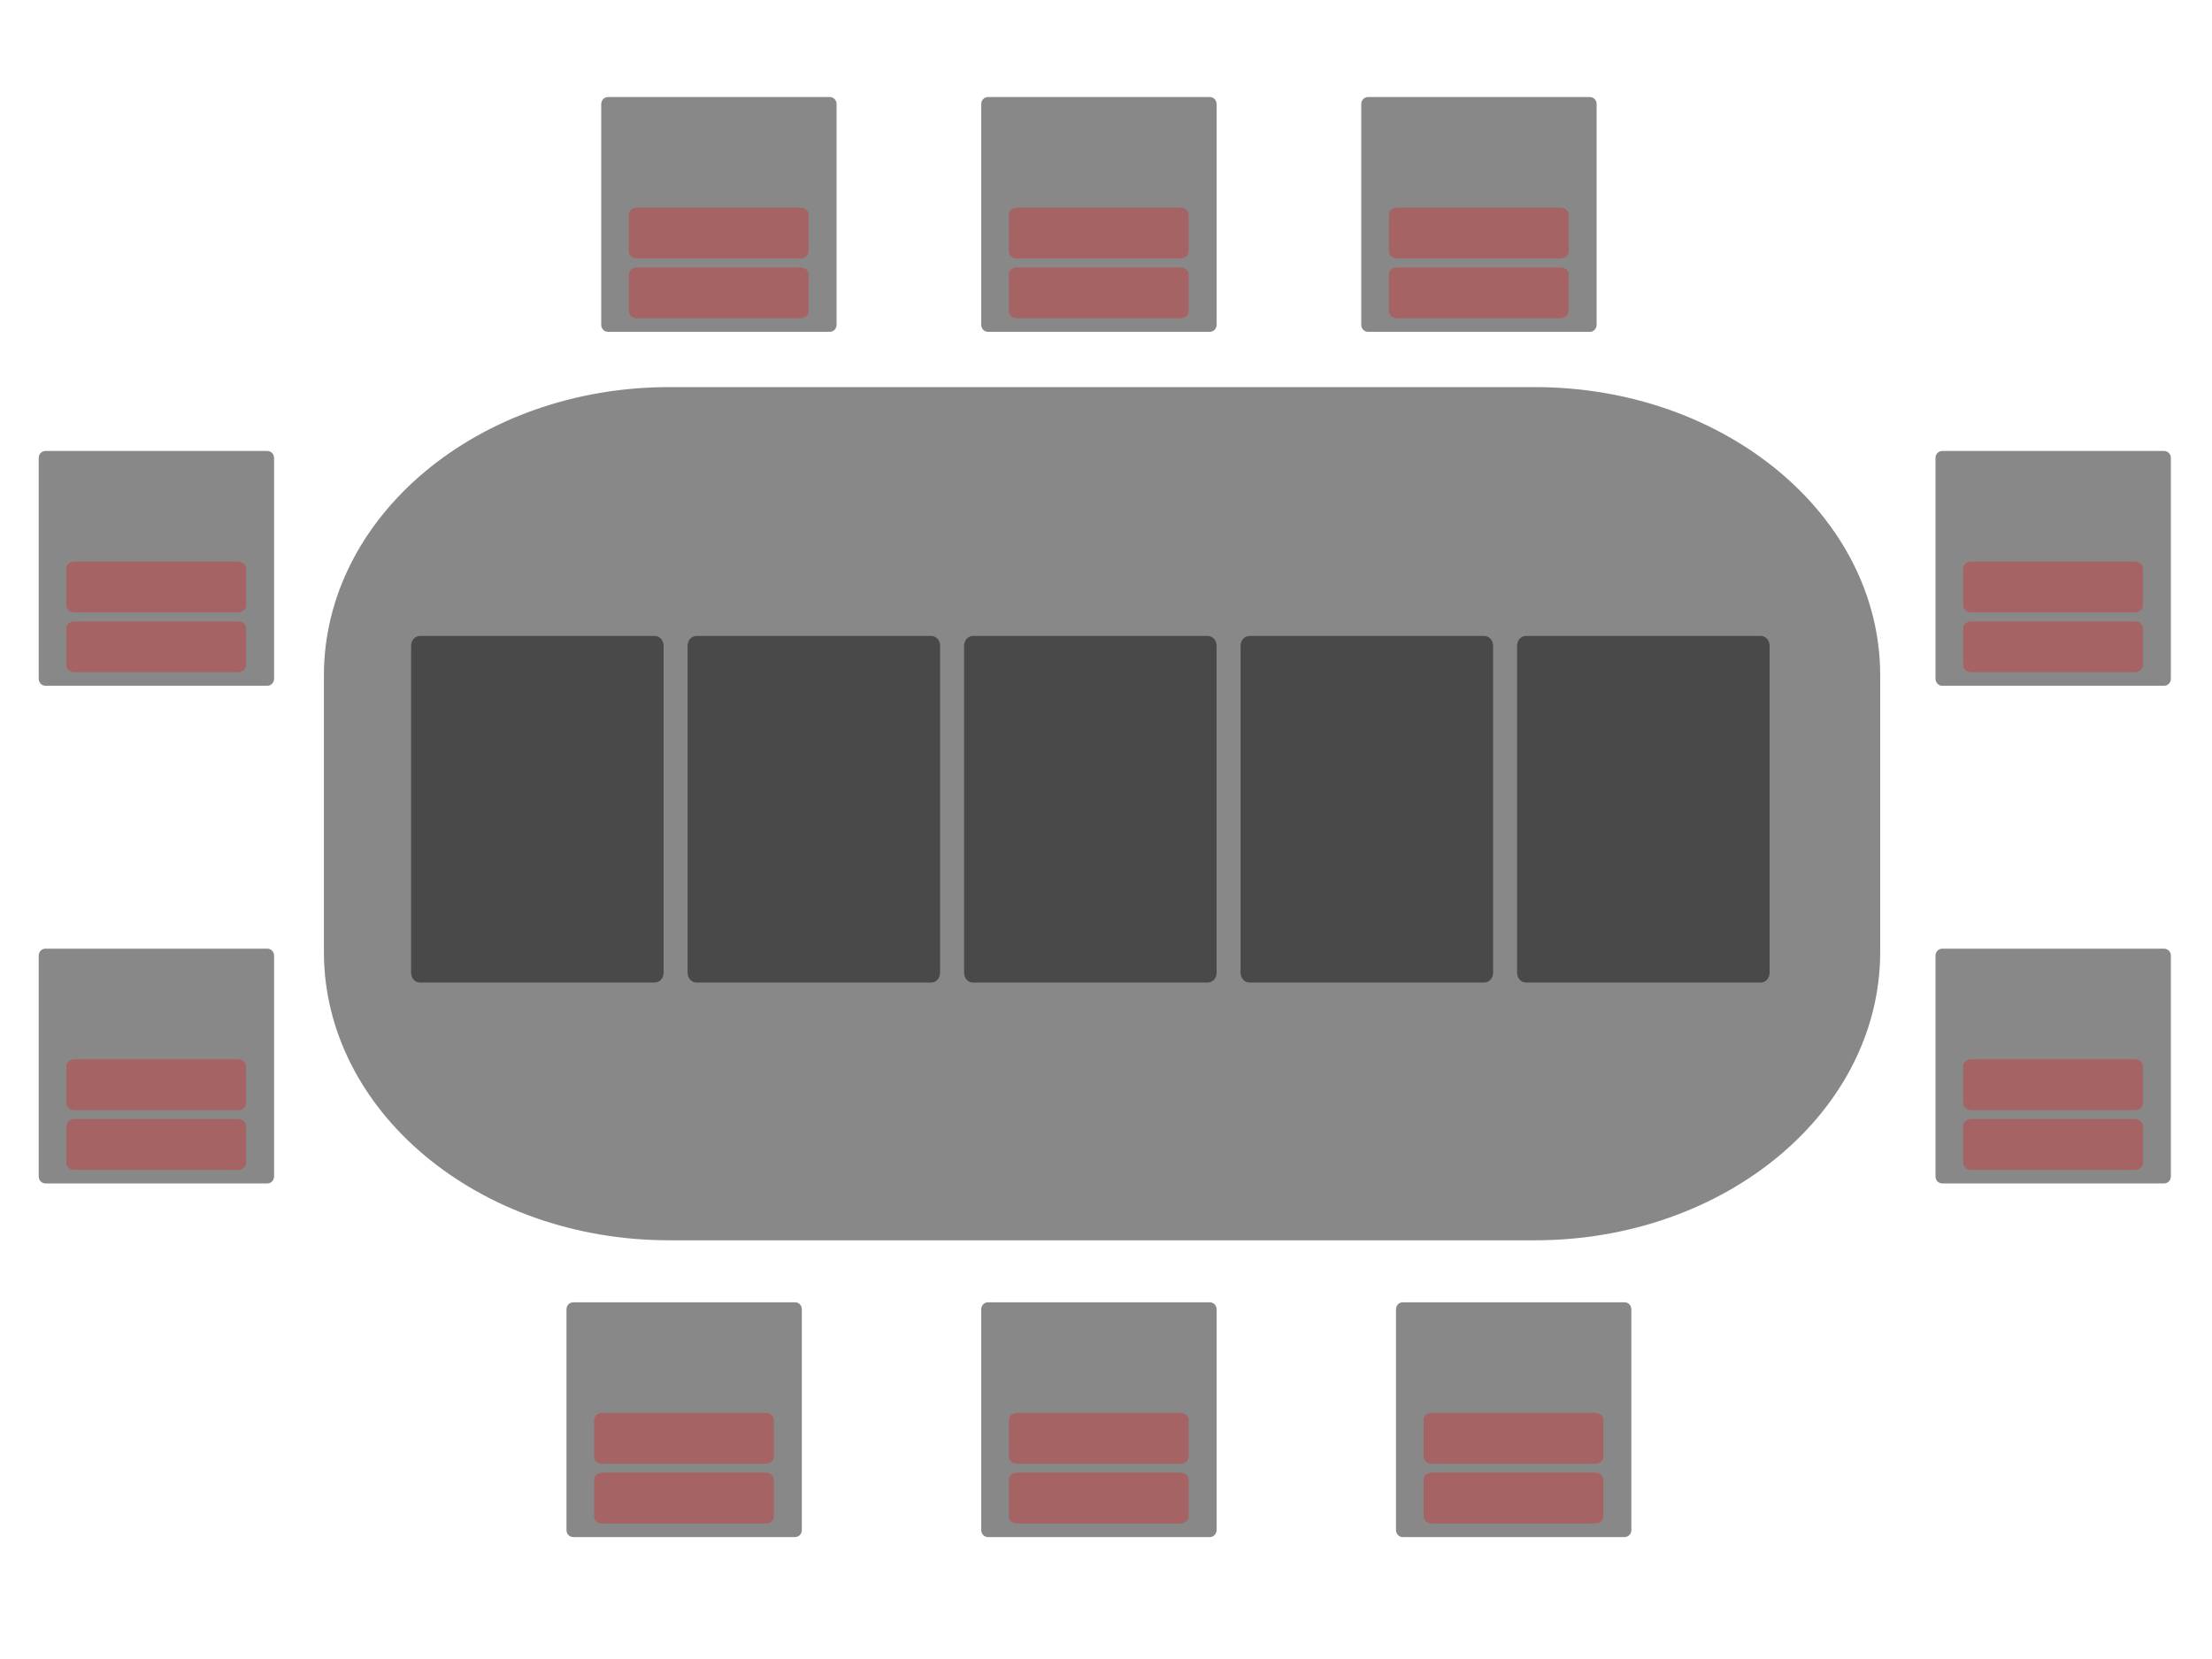
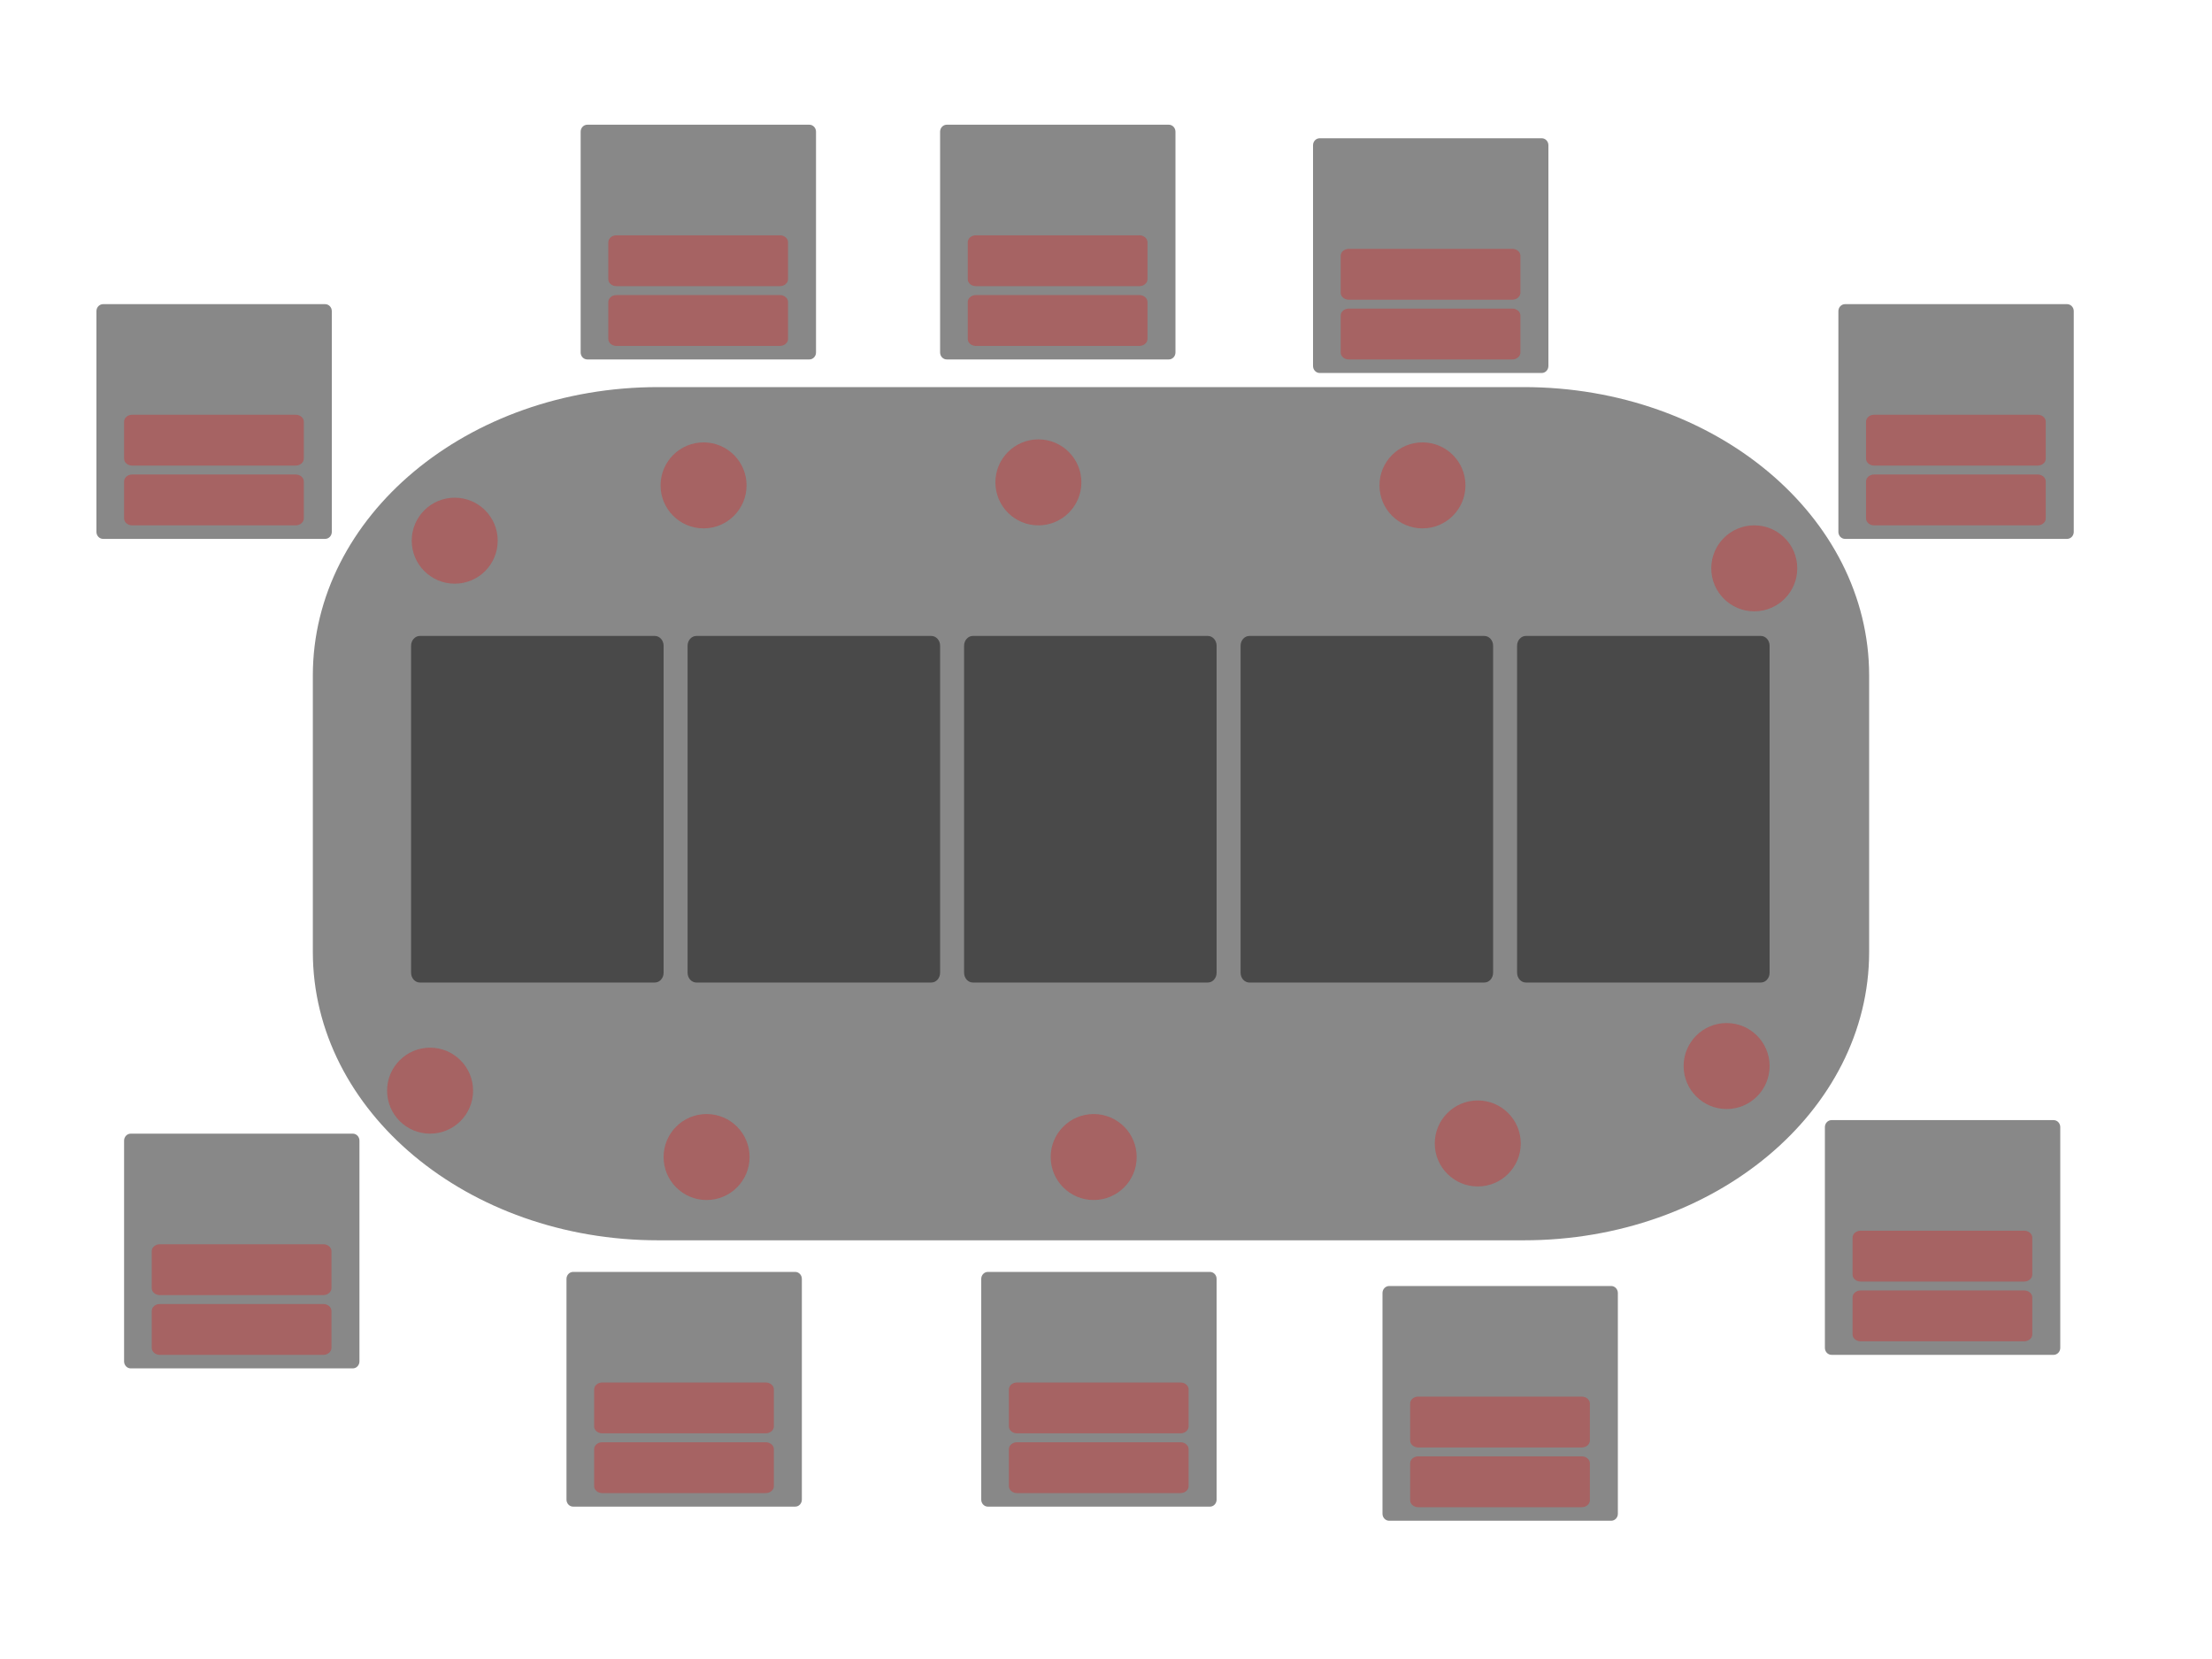
<svg xmlns="http://www.w3.org/2000/svg" xmlns:xlink="http://www.w3.org/1999/xlink" width="800" height="600" id="svg2" version="1.0">
  <defs id="defs16" />
+   <g id="layer1" style="display:none">
+     <path style="opacity:0.467;fill:#c83737;fill-opacity:1;stroke:none;stroke-width:3.043;stroke-linecap:round;stroke-linejoin:miter;stroke-miterlimit:4;stroke-dasharray:24.344, 12.172;stroke-dashoffset:0;stroke-opacity:1" id="bet" d="M 43.848 24.003 A 15.546 15.546 0 1 1  12.756,24.003 A 15.546 15.546 0 1 1  43.848 24.003 z" transform="translate(-12.75565,-9.548578)" />
+   </g>
  <g id="layer_table" style="display:none">
    <rect style="opacity:0.467;fill:#000000;fill-opacity:1;stroke:none;stroke-width:3.043;stroke-linecap:round;stroke-linejoin:miter;stroke-miterlimit:4;stroke-dasharray:24.344, 12.172;stroke-dashoffset:0;stroke-opacity:1" id="table" width="562.857" height="308.571" x="0" y="0" rx="124.9" ry="104.3" />
  </g>
  <g id="layer_card" style="display:none">
    <rect style="opacity:0.467;fill:#000000;fill-opacity:1;stroke:none;stroke-width:3.043;stroke-linecap:round;stroke-linejoin:miter;stroke-miterlimit:4;stroke-dasharray:24.344, 12.172;stroke-dashoffset:0;stroke-opacity:1" id="card" width="91.324" height="125.343" x="0" y="-1.1368684e-13" rx="3.174" ry="3.543" />
  </g>
  <g id="layer_label" style="display:none">
    <rect style="opacity:0.467;fill:#c83737;fill-opacity:1;stroke:none;stroke-width:3.043;stroke-linecap:round;stroke-linejoin:miter;stroke-miterlimit:4;stroke-dasharray:24.344, 12.172;stroke-dashoffset:0;stroke-opacity:1;display:inline" id="label" width="65" height="18.387" x="0" y="0" rx="2.94" ry="2.524" />
  </g>
  <g id="layer_seat" style="display:none">
    <g id="seat">
      <rect ry="2.524" rx="2.412" y="0" x="0" height="84.896" width="85.123" id="seat_background" style="opacity:0.467;fill:#000000;fill-opacity:1;stroke:none;stroke-width:3.043;stroke-linecap:round;stroke-linejoin:miter;stroke-miterlimit:4;stroke-dasharray:24.344, 12.172;stroke-dashoffset:0;stroke-opacity:1" />
      <use height="600" width="800" transform="translate(10,40)" id="seat_name" xlink:href="#label" y="0" x="0" style="display:inline" />
      <use height="600" width="800" transform="translate(10,61.61265)" id="seat_money" xlink:href="#label" y="0" x="0" style="display:inline" />
    </g>
  </g>
  <g id="layer_game" style="display:inline">
-     <use style="display:inline" x="0" y="0" xlink:href="#table" id="transform_table" transform="translate(117.1429,140)" width="800" height="600" />
+     <use style="display:inline" x="0" y="0" xlink:href="#table" id="transform_table" transform="translate(113.1429,140)" width="800" height="600" />
    <use style="display:inline" x="0" y="0" xlink:href="#card" id="transform_card0" transform="translate(148.6765,230)" width="800" height="600" />
    <use height="600" width="800" transform="translate(248.6765,230)" id="transform_card1" xlink:href="#card" y="0" x="0" style="display:inline" />
    <use style="display:inline" x="0" y="0" xlink:href="#card" id="transform_card2" transform="translate(348.6765,230)" width="800" height="600" />
    <use height="600" width="800" transform="translate(448.6765,230)" id="transform_card3" xlink:href="#card" y="0" x="0" style="display:inline" />
    <use style="display:inline" x="0" y="0" xlink:href="#card" id="transform_card4" transform="translate(548.6765,230)" width="800" height="600" />
-     <g id="transform_seat0" transform="translate(217.4387,35.10417)">
-       <rect style="opacity:0.467;fill:#000000;fill-opacity:1;stroke:none;stroke-width:3.043;stroke-linecap:round;stroke-linejoin:miter;stroke-miterlimit:4;stroke-dasharray:24.344, 12.172;stroke-dashoffset:0;stroke-opacity:1" id="rect2184" width="85.123" height="84.896" x="0" y="0" rx="2.412" ry="2.524" />
-       <rect style="opacity:0.467;fill:#c83737;fill-opacity:1;stroke:none;stroke-width:3.043;stroke-linecap:round;stroke-linejoin:miter;stroke-miterlimit:4;stroke-dasharray:24.344, 12.172;stroke-dashoffset:0;stroke-opacity:1" id="rect2186" width="65" height="18.387" x="10" y="40" rx="2.94" ry="2.524" />
-       <rect ry="2.524" rx="2.94" y="61.613" x="10" height="18.387" width="65" id="rect2188" style="opacity:0.467;fill:#c83737;fill-opacity:1;stroke:none;stroke-width:3.043;stroke-linecap:round;stroke-linejoin:miter;stroke-miterlimit:4;stroke-dasharray:24.344, 12.172;stroke-dashoffset:0;stroke-opacity:1" />
-     </g>
-     <g id="transform_seat1" transform="translate(354.8775,35.10417)">
-       <rect style="opacity:0.467;fill:#000000;fill-opacity:1;stroke:none;stroke-width:3.043;stroke-linecap:round;stroke-linejoin:miter;stroke-miterlimit:4;stroke-dasharray:24.344, 12.172;stroke-dashoffset:0;stroke-opacity:1" id="rect2192" width="85.123" height="84.896" x="0" y="0" rx="2.412" ry="2.524" />
-       <rect style="opacity:0.467;fill:#c83737;fill-opacity:1;stroke:none;stroke-width:3.043;stroke-linecap:round;stroke-linejoin:miter;stroke-miterlimit:4;stroke-dasharray:24.344, 12.172;stroke-dashoffset:0;stroke-opacity:1" id="rect2194" width="65" height="18.387" x="10" y="40" rx="2.94" ry="2.524" />
-       <rect ry="2.524" rx="2.94" y="61.613" x="10" height="18.387" width="65" id="rect2196" style="opacity:0.467;fill:#c83737;fill-opacity:1;stroke:none;stroke-width:3.043;stroke-linecap:round;stroke-linejoin:miter;stroke-miterlimit:4;stroke-dasharray:24.344, 12.172;stroke-dashoffset:0;stroke-opacity:1" />
-     </g>
-     <g id="transform_seat2" transform="translate(492.3162,35.10417)">
-       <rect style="opacity:0.467;fill:#000000;fill-opacity:1;stroke:none;stroke-width:3.043;stroke-linecap:round;stroke-linejoin:miter;stroke-miterlimit:4;stroke-dasharray:24.344, 12.172;stroke-dashoffset:0;stroke-opacity:1" id="rect2200" width="85.123" height="84.896" x="0" y="0" rx="2.412" ry="2.524" />
-       <rect style="opacity:0.467;fill:#c83737;fill-opacity:1;stroke:none;stroke-width:3.043;stroke-linecap:round;stroke-linejoin:miter;stroke-miterlimit:4;stroke-dasharray:24.344, 12.172;stroke-dashoffset:0;stroke-opacity:1" id="rect2202" width="65" height="18.387" x="10" y="40" rx="2.94" ry="2.524" />
-       <rect ry="2.524" rx="2.94" y="61.613" x="10" height="18.387" width="65" id="rect2204" style="opacity:0.467;fill:#c83737;fill-opacity:1;stroke:none;stroke-width:3.043;stroke-linecap:round;stroke-linejoin:miter;stroke-miterlimit:4;stroke-dasharray:24.344, 12.172;stroke-dashoffset:0;stroke-opacity:1" />
-     </g>
-     <g id="transform_seat3" transform="translate(700,163.1042)">
-       <rect style="opacity:0.467;fill:#000000;fill-opacity:1;stroke:none;stroke-width:3.043;stroke-linecap:round;stroke-linejoin:miter;stroke-miterlimit:4;stroke-dasharray:24.344, 12.172;stroke-dashoffset:0;stroke-opacity:1" id="rect2208" width="85.123" height="84.896" x="0" y="0" rx="2.412" ry="2.524" />
-       <rect style="opacity:0.467;fill:#c83737;fill-opacity:1;stroke:none;stroke-width:3.043;stroke-linecap:round;stroke-linejoin:miter;stroke-miterlimit:4;stroke-dasharray:24.344, 12.172;stroke-dashoffset:0;stroke-opacity:1" id="rect2210" width="65" height="18.387" x="10" y="40" rx="2.94" ry="2.524" />
-       <rect ry="2.524" rx="2.94" y="61.613" x="10" height="18.387" width="65" id="rect2212" style="opacity:0.467;fill:#c83737;fill-opacity:1;stroke:none;stroke-width:3.043;stroke-linecap:round;stroke-linejoin:miter;stroke-miterlimit:4;stroke-dasharray:24.344, 12.172;stroke-dashoffset:0;stroke-opacity:1" />
-     </g>
-     <g id="transform_seat4" transform="translate(700,343.1042)">
-       <rect style="opacity:0.467;fill:#000000;fill-opacity:1;stroke:none;stroke-width:3.043;stroke-linecap:round;stroke-linejoin:miter;stroke-miterlimit:4;stroke-dasharray:24.344, 12.172;stroke-dashoffset:0;stroke-opacity:1" id="rect2216" width="85.123" height="84.896" x="0" y="0" rx="2.412" ry="2.524" />
-       <rect style="opacity:0.467;fill:#c83737;fill-opacity:1;stroke:none;stroke-width:3.043;stroke-linecap:round;stroke-linejoin:miter;stroke-miterlimit:4;stroke-dasharray:24.344, 12.172;stroke-dashoffset:0;stroke-opacity:1" id="rect2218" width="65" height="18.387" x="10" y="40" rx="2.94" ry="2.524" />
-       <rect ry="2.524" rx="2.94" y="61.613" x="10" height="18.387" width="65" id="rect2220" style="opacity:0.467;fill:#c83737;fill-opacity:1;stroke:none;stroke-width:3.043;stroke-linecap:round;stroke-linejoin:miter;stroke-miterlimit:4;stroke-dasharray:24.344, 12.172;stroke-dashoffset:0;stroke-opacity:1" />
-     </g>
-     <g id="transform_seat5" transform="translate(504.8775,471)">
-       <rect style="opacity:0.467;fill:#000000;fill-opacity:1;stroke:none;stroke-width:3.043;stroke-linecap:round;stroke-linejoin:miter;stroke-miterlimit:4;stroke-dasharray:24.344, 12.172;stroke-dashoffset:0;stroke-opacity:1" id="rect2224" width="85.123" height="84.896" x="0" y="0" rx="2.412" ry="2.524" />
-       <rect style="opacity:0.467;fill:#c83737;fill-opacity:1;stroke:none;stroke-width:3.043;stroke-linecap:round;stroke-linejoin:miter;stroke-miterlimit:4;stroke-dasharray:24.344, 12.172;stroke-dashoffset:0;stroke-opacity:1" id="rect2226" width="65" height="18.387" x="10" y="40" rx="2.94" ry="2.524" />
-       <rect ry="2.524" rx="2.94" y="61.613" x="10" height="18.387" width="65" id="rect2228" style="opacity:0.467;fill:#c83737;fill-opacity:1;stroke:none;stroke-width:3.043;stroke-linecap:round;stroke-linejoin:miter;stroke-miterlimit:4;stroke-dasharray:24.344, 12.172;stroke-dashoffset:0;stroke-opacity:1" />
-     </g>
-     <g id="transform_seat6" transform="translate(354.8775,471)">
-       <rect style="opacity:0.467;fill:#000000;fill-opacity:1;stroke:none;stroke-width:3.043;stroke-linecap:round;stroke-linejoin:miter;stroke-miterlimit:4;stroke-dasharray:24.344, 12.172;stroke-dashoffset:0;stroke-opacity:1" id="rect2232" width="85.123" height="84.896" x="0" y="0" rx="2.412" ry="2.524" />
-       <rect style="opacity:0.467;fill:#c83737;fill-opacity:1;stroke:none;stroke-width:3.043;stroke-linecap:round;stroke-linejoin:miter;stroke-miterlimit:4;stroke-dasharray:24.344, 12.172;stroke-dashoffset:0;stroke-opacity:1" id="rect2234" width="65" height="18.387" x="10" y="40" rx="2.94" ry="2.524" />
-       <rect ry="2.524" rx="2.94" y="61.613" x="10" height="18.387" width="65" id="rect2236" style="opacity:0.467;fill:#c83737;fill-opacity:1;stroke:none;stroke-width:3.043;stroke-linecap:round;stroke-linejoin:miter;stroke-miterlimit:4;stroke-dasharray:24.344, 12.172;stroke-dashoffset:0;stroke-opacity:1" />
-     </g>
-     <g id="transform_seat7" transform="translate(204.8775,471)">
-       <rect style="opacity:0.467;fill:#000000;fill-opacity:1;stroke:none;stroke-width:3.043;stroke-linecap:round;stroke-linejoin:miter;stroke-miterlimit:4;stroke-dasharray:24.344, 12.172;stroke-dashoffset:0;stroke-opacity:1" id="rect2240" width="85.123" height="84.896" x="0" y="0" rx="2.412" ry="2.524" />
-       <rect style="opacity:0.467;fill:#c83737;fill-opacity:1;stroke:none;stroke-width:3.043;stroke-linecap:round;stroke-linejoin:miter;stroke-miterlimit:4;stroke-dasharray:24.344, 12.172;stroke-dashoffset:0;stroke-opacity:1" id="rect2242" width="65" height="18.387" x="10" y="40" rx="2.94" ry="2.524" />
-       <rect ry="2.524" rx="2.94" y="61.613" x="10" height="18.387" width="65" id="rect2244" style="opacity:0.467;fill:#c83737;fill-opacity:1;stroke:none;stroke-width:3.043;stroke-linecap:round;stroke-linejoin:miter;stroke-miterlimit:4;stroke-dasharray:24.344, 12.172;stroke-dashoffset:0;stroke-opacity:1" />
-     </g>
-     <g id="transform_seat8" transform="translate(14,343.1042)">
-       <rect style="opacity:0.467;fill:#000000;fill-opacity:1;stroke:none;stroke-width:3.043;stroke-linecap:round;stroke-linejoin:miter;stroke-miterlimit:4;stroke-dasharray:24.344, 12.172;stroke-dashoffset:0;stroke-opacity:1" id="rect2248" width="85.123" height="84.896" x="0" y="0" rx="2.412" ry="2.524" />
-       <rect style="opacity:0.467;fill:#c83737;fill-opacity:1;stroke:none;stroke-width:3.043;stroke-linecap:round;stroke-linejoin:miter;stroke-miterlimit:4;stroke-dasharray:24.344, 12.172;stroke-dashoffset:0;stroke-opacity:1" id="rect2250" width="65" height="18.387" x="10" y="40" rx="2.94" ry="2.524" />
-       <rect ry="2.524" rx="2.94" y="61.613" x="10" height="18.387" width="65" id="rect2252" style="opacity:0.467;fill:#c83737;fill-opacity:1;stroke:none;stroke-width:3.043;stroke-linecap:round;stroke-linejoin:miter;stroke-miterlimit:4;stroke-dasharray:24.344, 12.172;stroke-dashoffset:0;stroke-opacity:1" />
-     </g>
-     <g id="transform_seat9" transform="translate(14,163.1042)">
-       <rect style="opacity:0.467;fill:#000000;fill-opacity:1;stroke:none;stroke-width:3.043;stroke-linecap:round;stroke-linejoin:miter;stroke-miterlimit:4;stroke-dasharray:24.344, 12.172;stroke-dashoffset:0;stroke-opacity:1" id="rect2256" width="85.123" height="84.896" x="0" y="0" rx="2.412" ry="2.524" />
-       <rect style="opacity:0.467;fill:#c83737;fill-opacity:1;stroke:none;stroke-width:3.043;stroke-linecap:round;stroke-linejoin:miter;stroke-miterlimit:4;stroke-dasharray:24.344, 12.172;stroke-dashoffset:0;stroke-opacity:1" id="rect2258" width="65" height="18.387" x="10" y="40" rx="2.94" ry="2.524" />
-       <rect ry="2.524" rx="2.94" y="61.613" x="10" height="18.387" width="65" id="rect2260" style="opacity:0.467;fill:#c83737;fill-opacity:1;stroke:none;stroke-width:3.043;stroke-linecap:round;stroke-linejoin:miter;stroke-miterlimit:4;stroke-dasharray:24.344, 12.172;stroke-dashoffset:0;stroke-opacity:1" />
-     </g>
+     <use style="display:inline" x="0" y="0" xlink:href="#bet" id="transform_bet0" transform="translate(148.9081,181.0919)" width="800" height="600" />
+     <use height="600" width="800" transform="translate(238.9081,161.0919)" id="transform_bet1" xlink:href="#bet" y="0" x="0" style="display:inline" />
+     <use style="display:inline" x="0" y="0" xlink:href="#bet" id="transform_bet2" transform="translate(360,160)" width="800" height="600" />
+     <use height="600" width="800" transform="translate(498.9081,161.0919)" id="transform_bet3" xlink:href="#bet" y="0" x="0" style="display:inline" />
+     <use style="display:inline" x="0" y="0" xlink:href="#bet" id="transform_bet4" transform="translate(618.9081,191.0919)" width="800" height="600" />
+     <use height="600" width="800" transform="translate(608.9081,371.0919)" id="transform_bet5" xlink:href="#bet" y="0" x="0" style="display:inline" />
+     <use style="display:inline" x="0" y="0" xlink:href="#bet" id="transform_bet6" transform="translate(518.9081,399.0919)" width="800" height="600" />
+     <use style="display:inline" x="0" y="0" xlink:href="#bet" id="transform_bet7" transform="translate(380,404)" width="800" height="600" />
+     <use height="600" width="800" transform="translate(240,404)" id="transform_bet8" xlink:href="#bet" y="0" x="0" style="display:inline" />
+     <use style="display:inline" x="0" y="0" xlink:href="#bet" id="transform_bet9" transform="translate(140,380)" width="800" height="600" />
+     <use style="display:inline" x="0" y="0" xlink:href="#seat" id="transform_seat0" transform="translate(34.87745,110)" width="800" height="600" />
+     <use height="600" width="800" transform="translate(210,45.10417)" id="transform_seat1" xlink:href="#seat" y="0" x="0" style="display:inline" />
+     <use style="display:inline" x="0" y="0" xlink:href="#seat" id="transform_seat2" transform="translate(340,45.10417)" width="800" height="600" />
+     <use height="600" width="800" transform="translate(474.8775,50)" id="transform_seat3" xlink:href="#seat" y="0" x="0" style="display:inline" />
+     <use style="display:inline" x="0" y="0" xlink:href="#seat" id="transform_seat4" transform="translate(664.8774,110)" width="800" height="600" />
+     <use height="600" width="800" transform="translate(660,405.1042)" id="transform_seat5" xlink:href="#seat" y="0" x="0" style="display:inline" />
+     <use style="display:inline" x="0" y="0" xlink:href="#seat" id="transform_seat6" transform="translate(500,465.1042)" width="800" height="600" />
+     <use height="600" width="800" transform="translate(354.8775,460)" id="transform_seat7" xlink:href="#seat" y="0" x="0" style="display:inline" />
+     <use style="display:inline" x="0" y="0" xlink:href="#seat" id="transform_seat8" transform="translate(204.8775,460)" width="800" height="600" />
+     <use height="600" width="800" transform="translate(44.87745,410)" id="transform_seat9" xlink:href="#seat" y="0" x="0" style="display:inline" />
  </g>
</svg>
